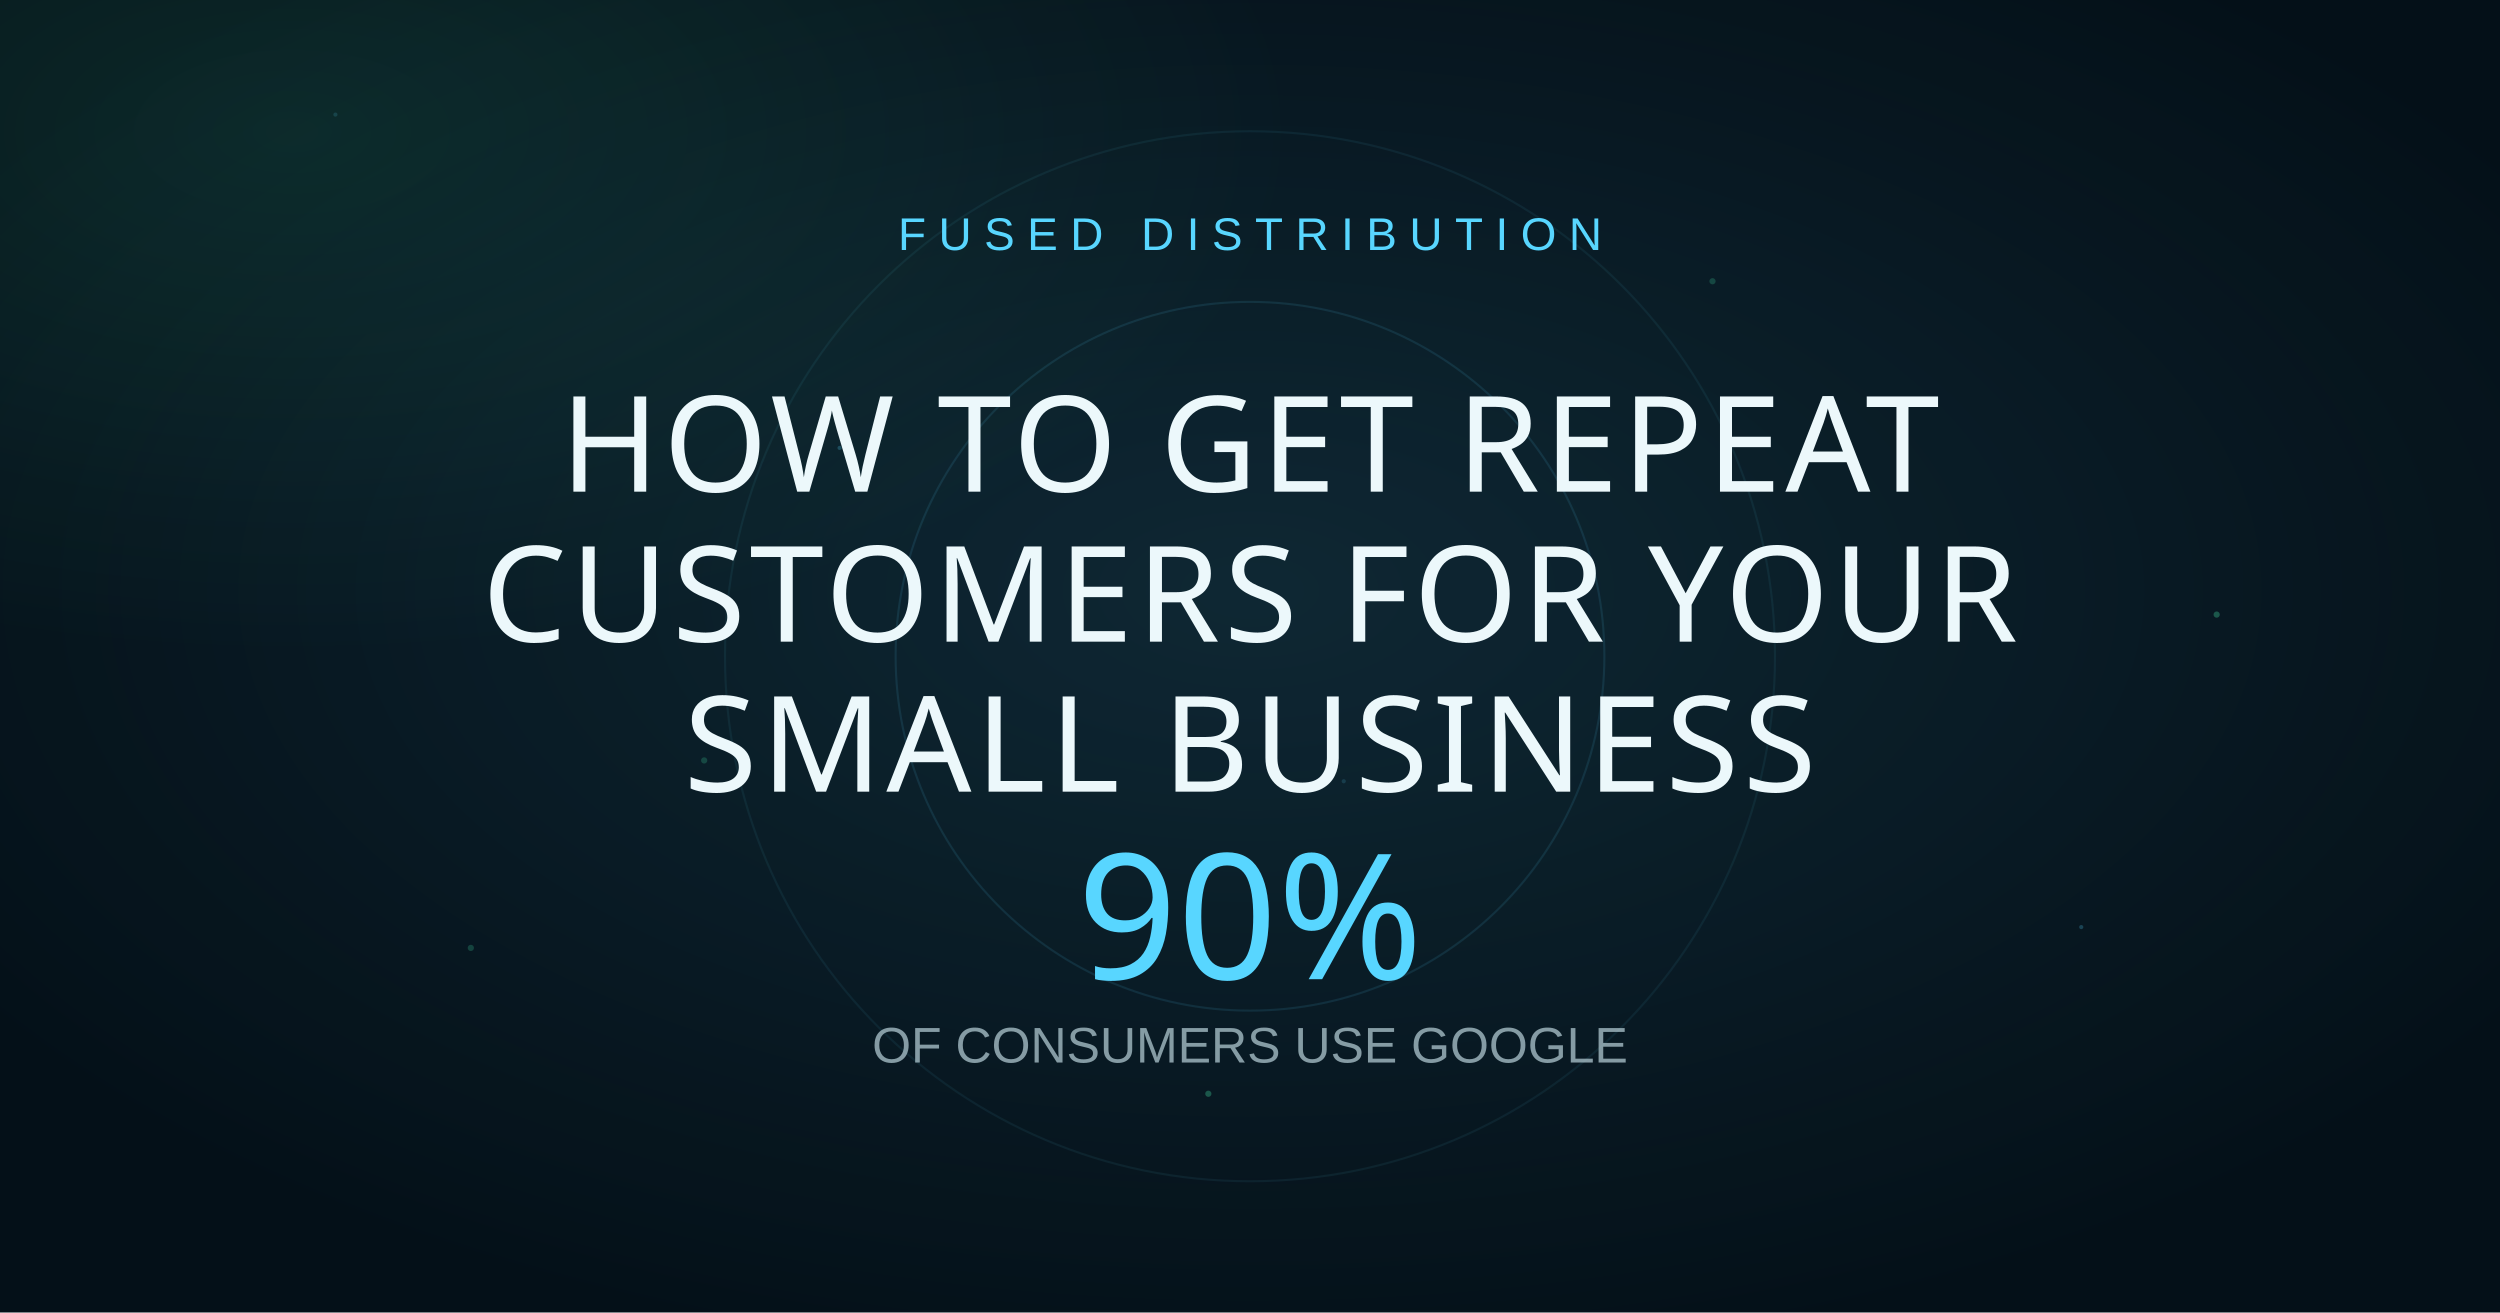
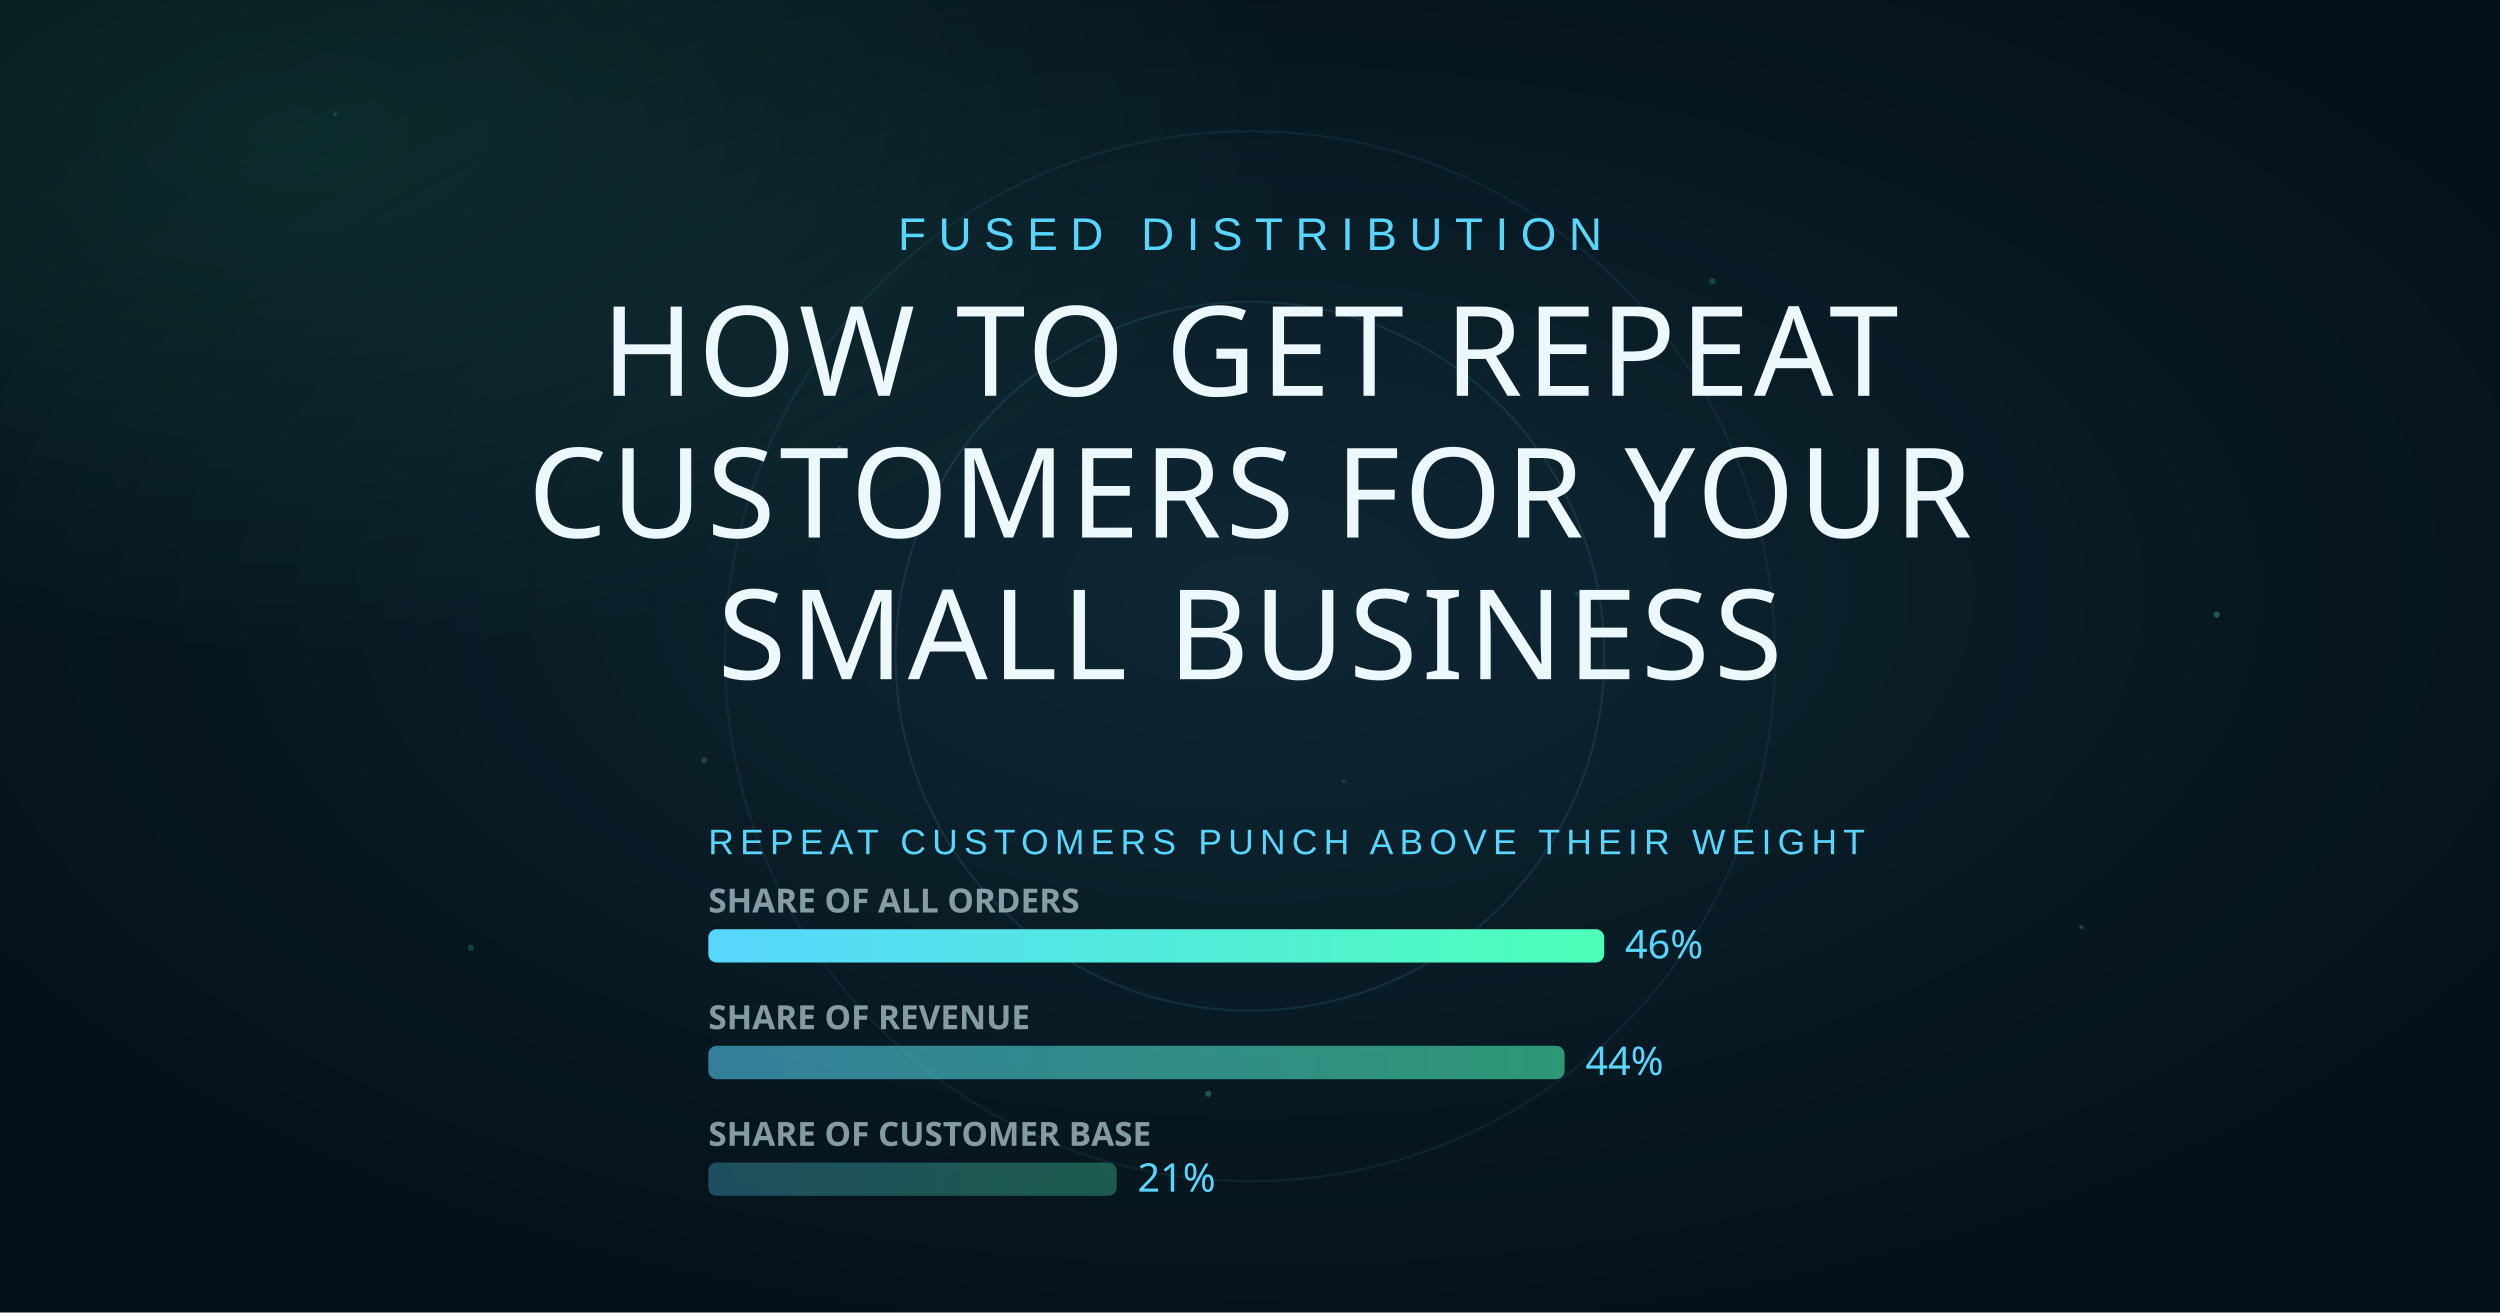
<svg xmlns="http://www.w3.org/2000/svg" width="1200" height="630" viewBox="0 0 1200 630">
  <rect width="1200" height="630" fill="#041018" />
  <radialGradient id="g1" cx="50%" cy="45%" r="60%">
    <stop offset="0%" stop-color="#58d6ff" stop-opacity="0.12" />
    <stop offset="100%" stop-color="#58d6ff" stop-opacity="0" />
  </radialGradient>
  <radialGradient id="g2" cx="12%" cy="10%" r="40%">
    <stop offset="0%" stop-color="#4dffb8" stop-opacity="0.10" />
    <stop offset="100%" stop-color="#4dffb8" stop-opacity="0" />
  </radialGradient>
  <rect width="1200" height="630" fill="url(#g1)" />
  <rect width="1200" height="630" fill="url(#g2)" />
  <circle cx="600" cy="315" r="252" fill="none" stroke="#58d6ff" stroke-opacity="0.07" />
  <circle cx="600" cy="315" r="170.1" fill="none" stroke="#58d6ff" stroke-opacity="0.11" />
  <circle cx="757" cy="285" r="1" fill="#58d6ff" opacity="0.15" />
  <circle cx="338" cy="365" r="1.5" fill="#4dffb8" opacity="0.19" />
  <circle cx="999" cy="445" r="1" fill="#58d6ff" opacity="0.23" />
  <circle cx="580" cy="525" r="1.5" fill="#4dffb8" opacity="0.27" />
  <circle cx="161" cy="55" r="1" fill="#58d6ff" opacity="0.15" />
  <circle cx="822" cy="135" r="1.5" fill="#4dffb8" opacity="0.19" />
  <circle cx="403" cy="215" r="1" fill="#58d6ff" opacity="0.23" />
  <circle cx="1064" cy="295" r="1.5" fill="#4dffb8" opacity="0.27" />
  <circle cx="645" cy="375" r="1" fill="#58d6ff" opacity="0.15" />
  <circle cx="226" cy="455" r="1.5" fill="#4dffb8" opacity="0.19" />
  <text x="600" y="120" font-family="Arial, sans-serif" font-size="22" fill="#58d6ff" text-anchor="middle" letter-spacing="6">FUSED DISTRIBUTION</text>
-   <text x="600" y="236" font-family="Impact, Haettenschweiler, sans-serif" font-size="64" fill="#ecf8fb" text-anchor="middle" letter-spacing="2">HOW TO GET REPEAT</text>
-   <text x="600" y="308" font-family="Impact, Haettenschweiler, sans-serif" font-size="64" fill="#ecf8fb" text-anchor="middle" letter-spacing="2">CUSTOMERS FOR YOUR</text>
-   <text x="600" y="380" font-family="Impact, Haettenschweiler, sans-serif" font-size="64" fill="#ecf8fb" text-anchor="middle" letter-spacing="2">SMALL BUSINESS</text>
-   <text x="600" y="470" font-family="Impact, sans-serif" font-size="84" fill="#58d6ff" text-anchor="middle">90%</text>
-   <text x="600" y="510" font-family="Arial, sans-serif" font-size="24" fill="rgba(175,198,207,0.75)" text-anchor="middle">OF CONSUMERS USE GOOGLE</text>
+   <text x="600" y="190" font-family="Impact, Haettenschweiler, sans-serif" font-size="60" fill="#ecf8fb" text-anchor="middle" letter-spacing="2">HOW TO GET REPEAT</text>
+   <text x="600" y="258" font-family="Impact, Haettenschweiler, sans-serif" font-size="60" fill="#ecf8fb" text-anchor="middle" letter-spacing="2">CUSTOMERS FOR YOUR</text>
+   <text x="600" y="326" font-family="Impact, Haettenschweiler, sans-serif" font-size="60" fill="#ecf8fb" text-anchor="middle" letter-spacing="2">SMALL BUSINESS</text>
+   <text x="340" y="410" font-family="Arial, sans-serif" font-size="17" fill="#58d6ff" letter-spacing="3">REPEAT CUSTOMERS PUNCH ABOVE THEIR WEIGHT</text>
+   <linearGradient id="hbar" x1="0" y1="0" x2="1" y2="0">
+     <stop offset="0%" stop-color="#58d6ff" />
+     <stop offset="100%" stop-color="#4dffb8" />
+   </linearGradient>
+   <text x="340" y="438" font-family="Trebuchet MS, sans-serif" font-size="16" font-weight="700" fill="rgba(175,198,207,0.75)">SHARE OF ALL ORDERS</text>
+   <rect x="340" y="446" width="430" height="16" rx="4" fill="url(#hbar)" opacity="1" />
+   <text x="780" y="460" font-family="Impact, sans-serif" font-size="19" fill="#58d6ff">46%</text>
+   <text x="340" y="494" font-family="Trebuchet MS, sans-serif" font-size="16" font-weight="700" fill="rgba(175,198,207,0.75)">SHARE OF REVENUE</text>
+   <rect x="340" y="502" width="411" height="16" rx="4" fill="url(#hbar)" opacity="0.55" />
+   <text x="761" y="516" font-family="Impact, sans-serif" font-size="19" fill="#58d6ff">44%</text>
+   <text x="340" y="550" font-family="Trebuchet MS, sans-serif" font-size="16" font-weight="700" fill="rgba(175,198,207,0.75)">SHARE OF CUSTOMER BASE</text>
+   <rect x="340" y="558" width="196" height="16" rx="4" fill="url(#hbar)" opacity="0.3" />
+   <text x="546" y="572" font-family="Impact, sans-serif" font-size="19" fill="#58d6ff">21%</text>
</svg>
